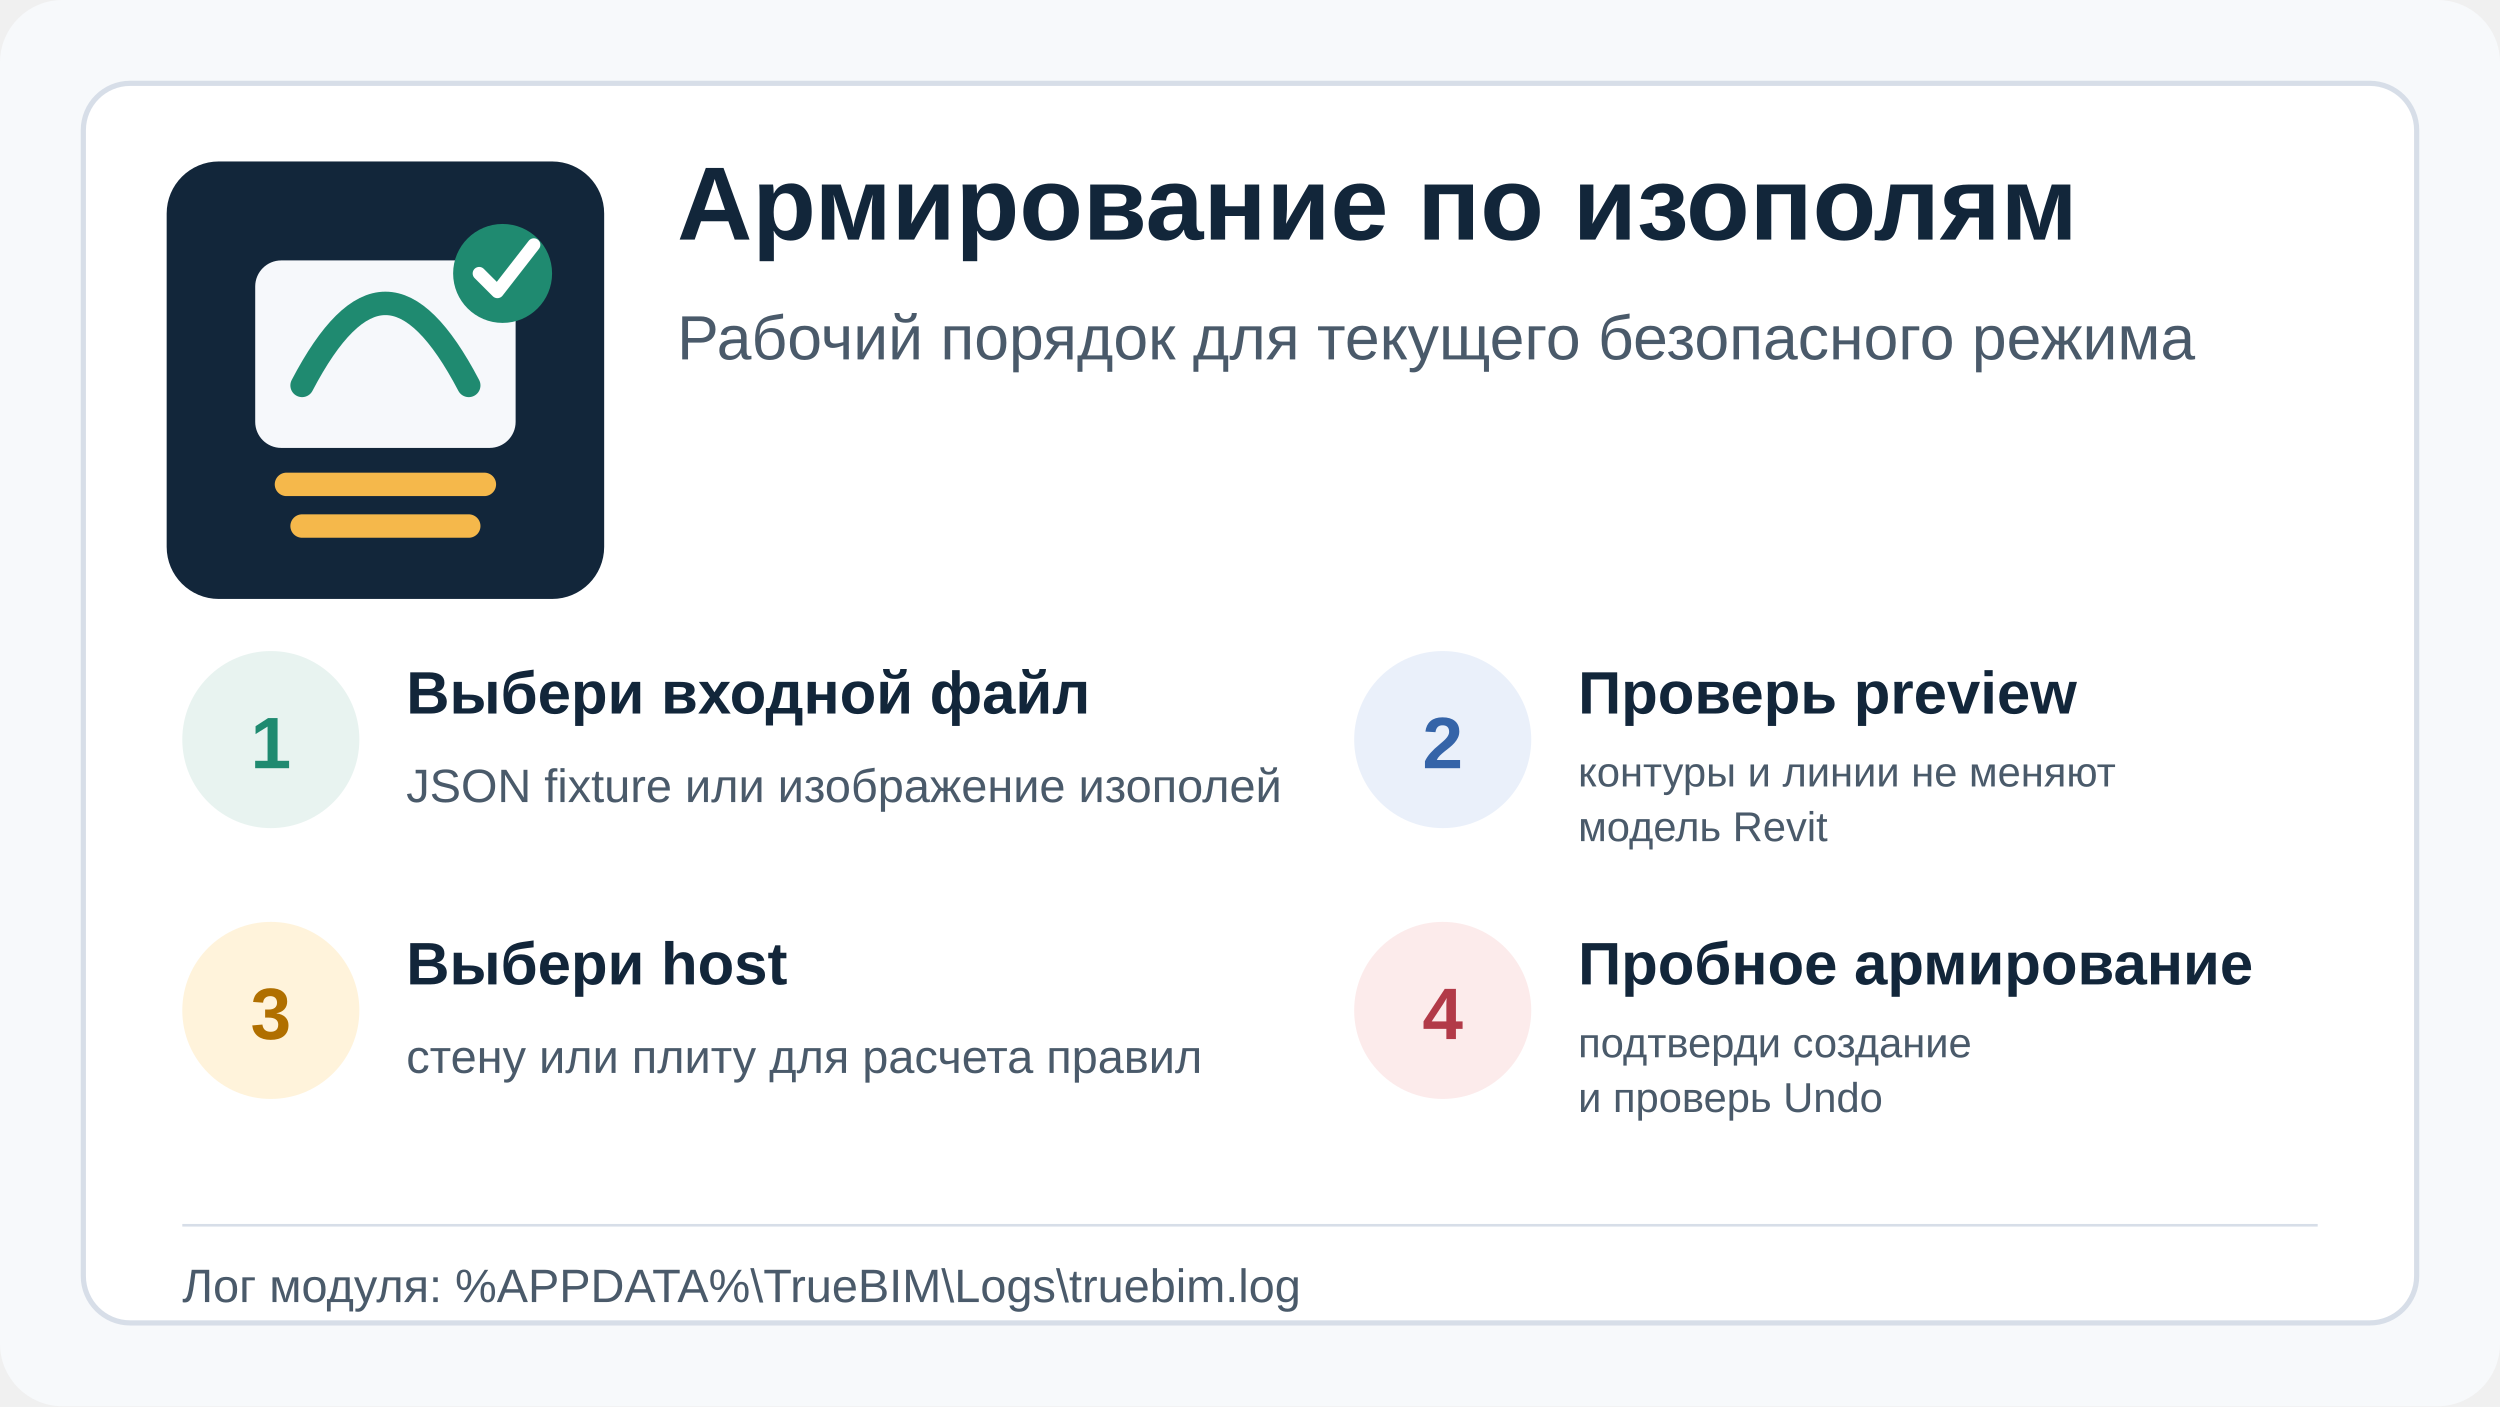
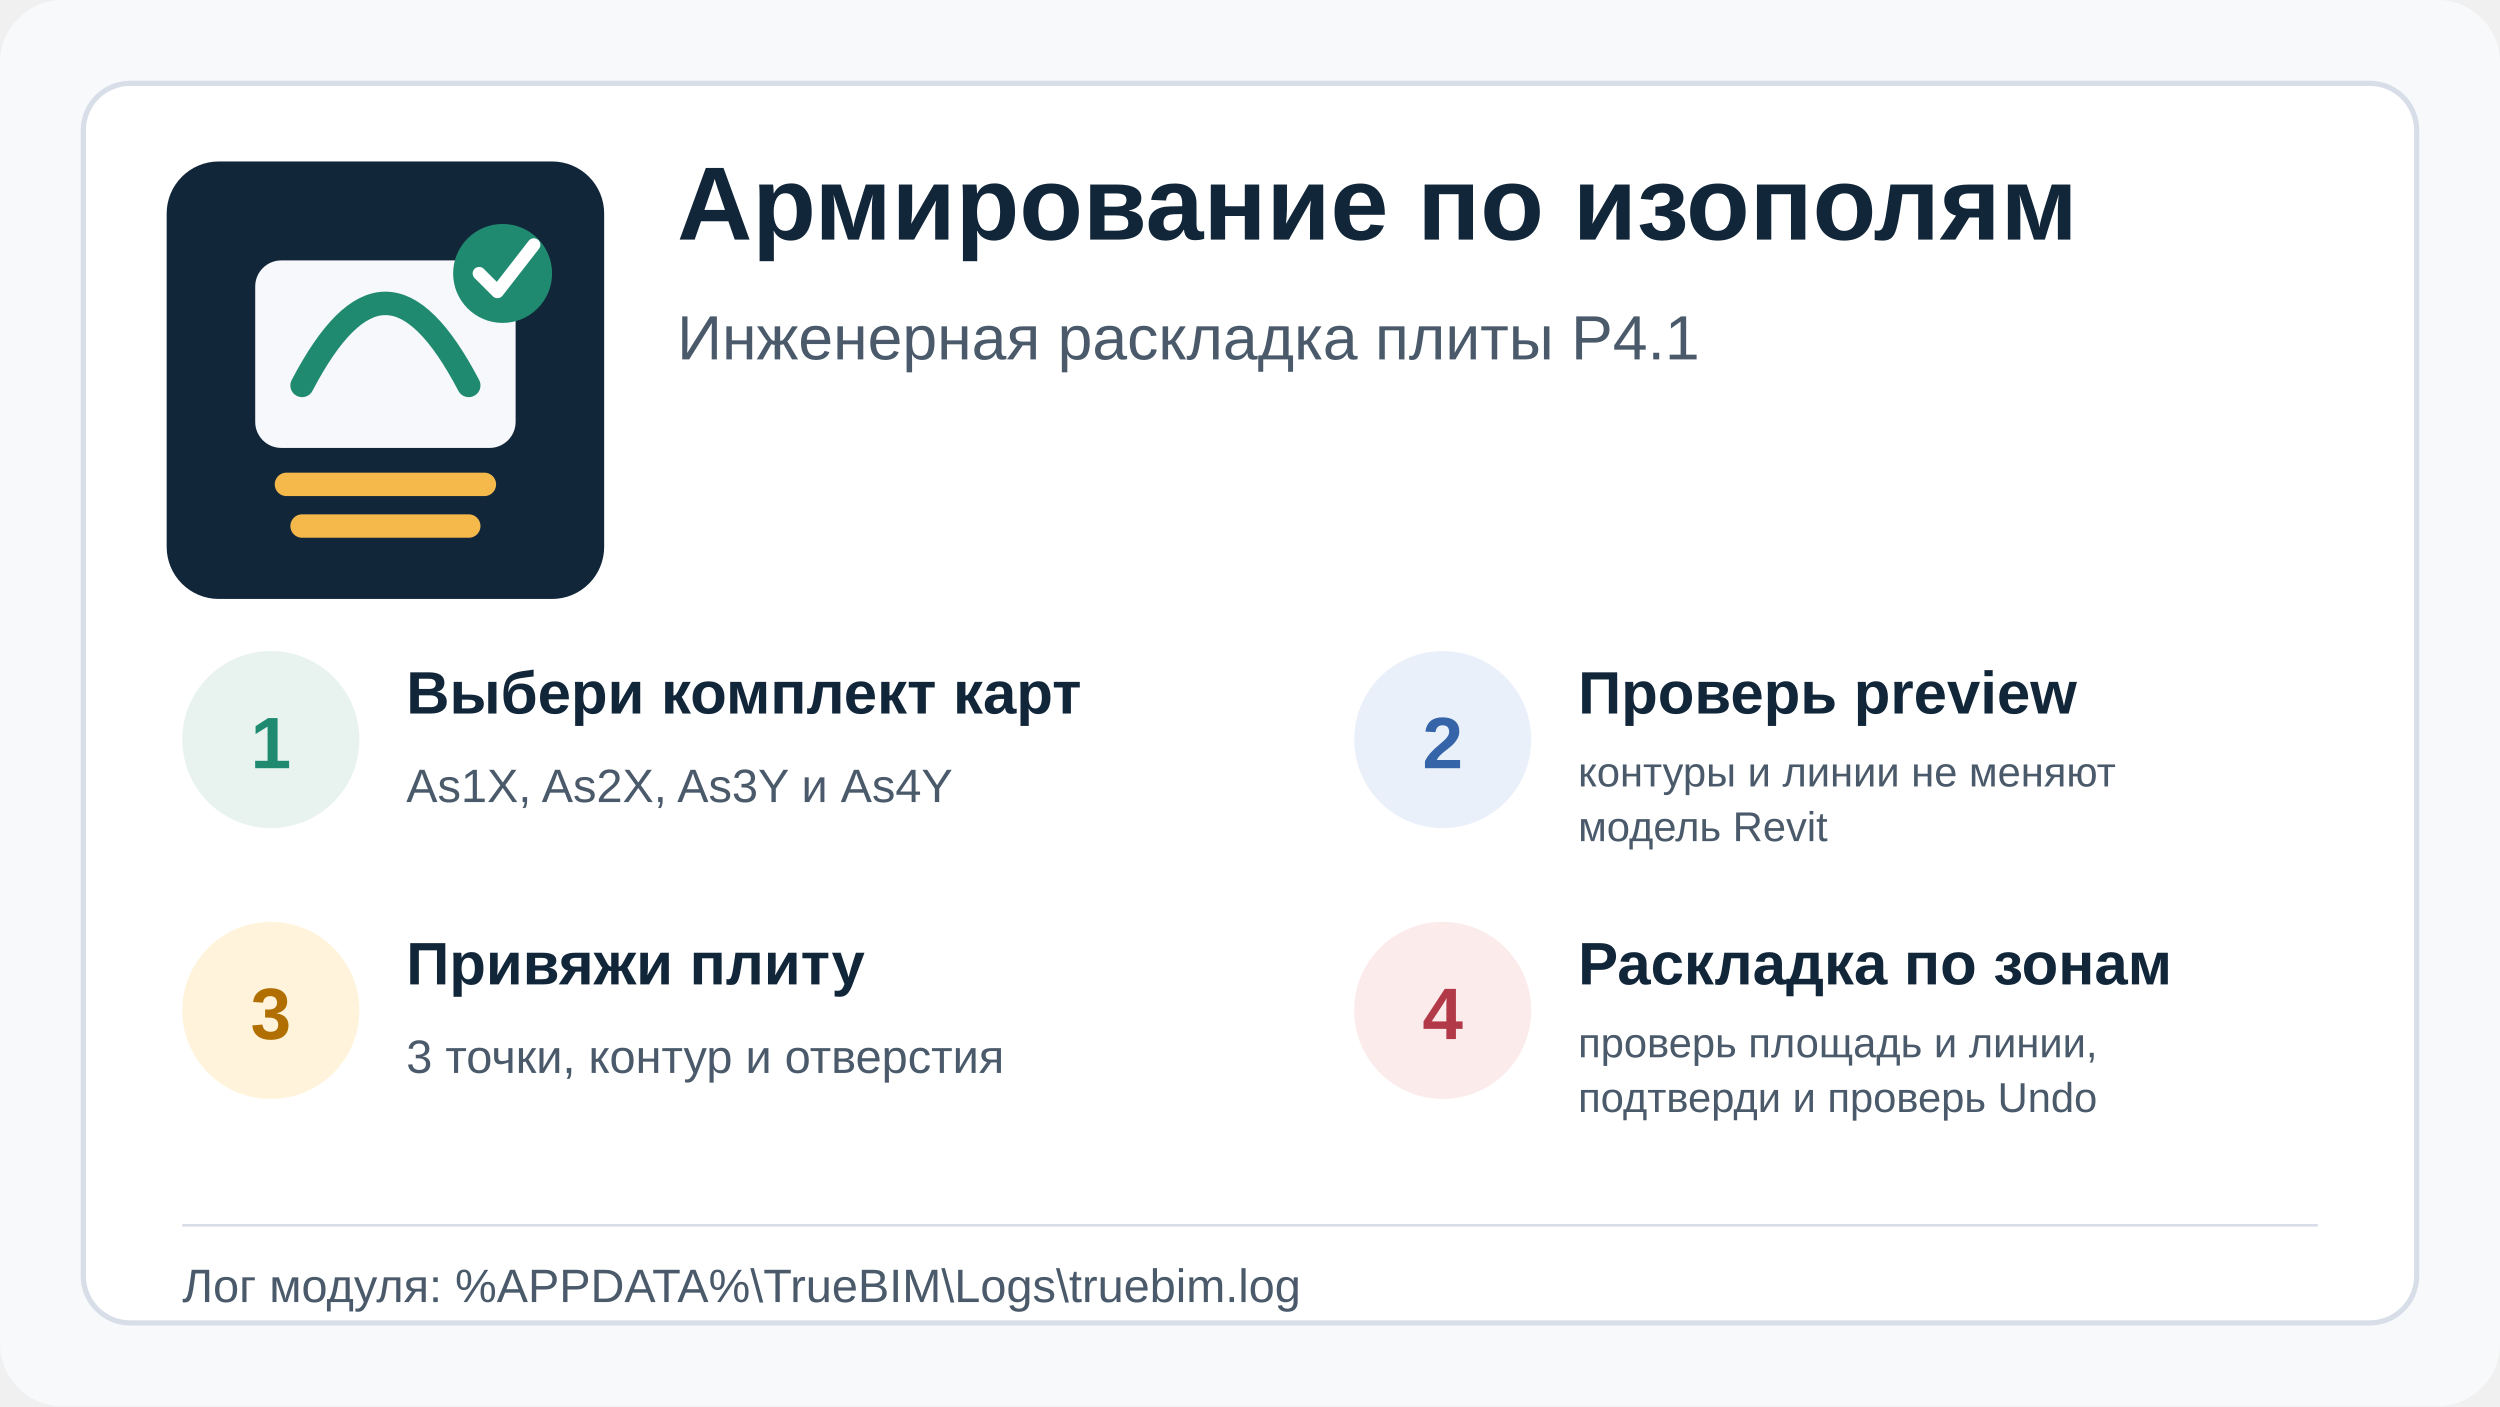
<svg xmlns="http://www.w3.org/2000/svg" width="960" height="540" viewBox="0 0 960 540" role="img" aria-labelledby="title desc">
  <rect width="960" height="540" rx="24" fill="#F7F9FB" />
  <rect x="32" y="32" width="896" height="476" rx="18" fill="#FFFFFF" stroke="#D7DEE8" stroke-width="2" />
  <g transform="translate(64 62)">
    <rect x="0" y="0" width="168" height="168" rx="20" fill="#12263A" />
    <rect x="34" y="38" width="100" height="72" rx="10" fill="#F6F8FB" />
    <path d="M52 86c22-42 42-42 64 0" fill="none" stroke="#1F8A70" stroke-width="9" stroke-linecap="round" />
    <path d="M46 124h76M52 140h64" stroke="#F5B84B" stroke-width="9" stroke-linecap="round" />
    <circle cx="129" cy="43" r="19" fill="#1F8A70" />
    <path d="M120 43l7 7 14-18" fill="none" stroke="#FFFFFF" stroke-width="5" stroke-linecap="round" stroke-linejoin="round" />
  </g>
  <text x="260" y="92" fill="#12263A" font-family="Segoe UI, Arial, sans-serif" font-size="40" font-weight="700">Армирование по изополям</text>
-   <text x="260" y="138" fill="#4A5A6A" font-family="Segoe UI, Arial, sans-serif" font-size="24">Рабочий порядок для текущего безопасного режима</text>
+   <text x="260" y="138" fill="#4A5A6A" font-family="Segoe UI, Arial, sans-serif" font-size="24">Инженерная раскладка плиты P4.1</text>
  <g font-family="Segoe UI, Arial, sans-serif">
    <g transform="translate(70 250)">
      <circle cx="34" cy="34" r="34" fill="#E8F3F0" />
      <text x="34" y="45" text-anchor="middle" fill="#1F8A70" font-size="28" font-weight="700">1</text>
-       <text x="86" y="24" fill="#12263A" font-size="23" font-weight="700">Выбери входной файл</text>
-       <text x="86" y="58" fill="#4A5A6A" font-size="18">JSON fixture или изображение изополей</text>
+       <text x="86" y="24" fill="#12263A" font-size="23" font-weight="700">Выбери комплект карт</text>
+       <text x="86" y="58" fill="#4A5A6A" font-size="18">As1X, As2X, As3Y и As4Y</text>
    </g>
    <g transform="translate(520 250)">
      <circle cx="34" cy="34" r="34" fill="#EAF0FA" />
      <text x="34" y="45" text-anchor="middle" fill="#3564A8" font-size="28" font-weight="700">2</text>
      <text x="86" y="24" fill="#12263A" font-size="23" font-weight="700">Проверь preview</text>
      <text x="86" y="52" fill="#4A5A6A" font-size="16">
        <tspan x="86" dy="0">контуры и линии не меняют</tspan>
        <tspan x="86" dy="21">модель Revit</tspan>
      </text>
    </g>
    <g transform="translate(70 354)">
      <circle cx="34" cy="34" r="34" fill="#FFF3DB" />
      <text x="34" y="45" text-anchor="middle" fill="#B06F00" font-size="28" font-weight="700">3</text>
-       <text x="86" y="24" fill="#12263A" font-size="23" font-weight="700">Выбери host</text>
-       <text x="86" y="58" fill="#4A5A6A" font-size="18">стену или плиту для расчета правил</text>
+       <text x="86" y="24" fill="#12263A" font-size="23" font-weight="700">Привяжи плиту</text>
+       <text x="86" y="58" fill="#4A5A6A" font-size="18">3 точки, контур и отверстия</text>
    </g>
    <g transform="translate(520 354)">
      <circle cx="34" cy="34" r="34" fill="#FCEBEB" />
      <text x="34" y="45" text-anchor="middle" fill="#B23A48" font-size="28" font-weight="700">4</text>
-       <text x="86" y="24" fill="#12263A" font-size="23" font-weight="700">Пробное армирование</text>
+       <text x="86" y="24" fill="#12263A" font-size="23" font-weight="700">Раскладка по зонам</text>
      <text x="86" y="52" fill="#4A5A6A" font-size="16">
-         <tspan x="86" dy="0">подтверди создание</tspan>
-         <tspan x="86" dy="21">и проверь Undo</tspan>
+         <tspan x="86" dy="0">проверь площадь и линии,</tspan>
+         <tspan x="86" dy="21">подтверди и проверь Undo</tspan>
      </text>
    </g>
  </g>
  <rect x="70" y="470" width="820" height="1" fill="#D7DEE8" />
  <text x="70" y="500" fill="#4A5A6A" font-family="Segoe UI, Arial, sans-serif" font-size="18">Лог модуля: %APPDATA%\TrueBIM\Logs\truebim.log</text>
</svg>
